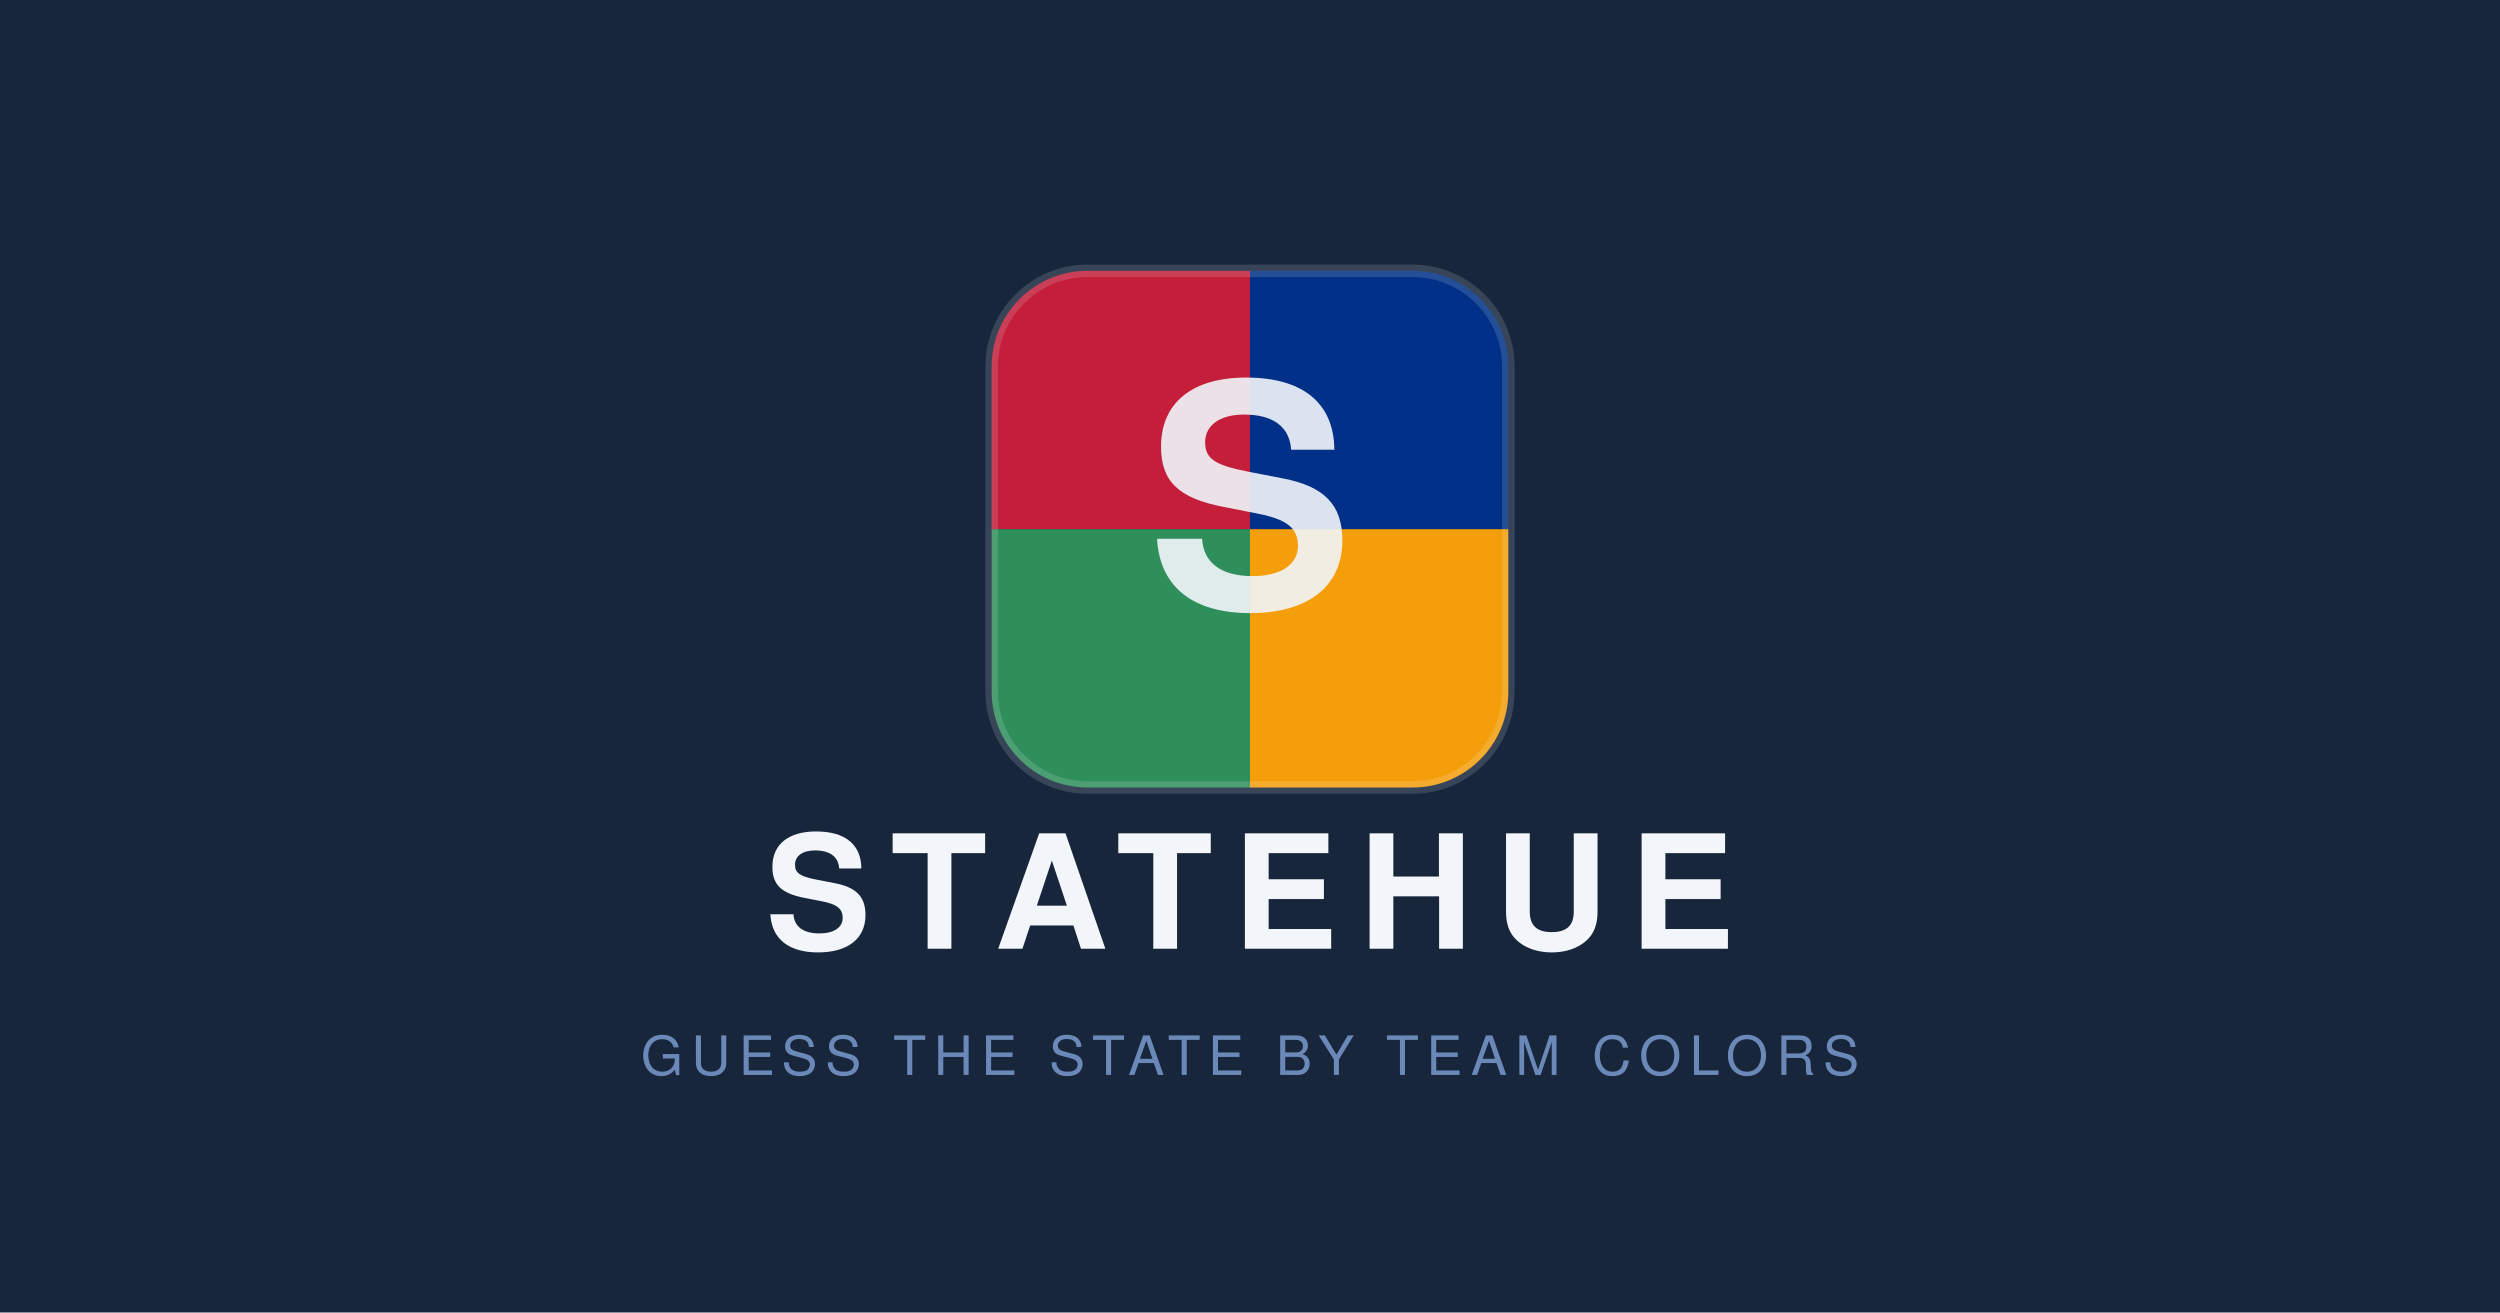
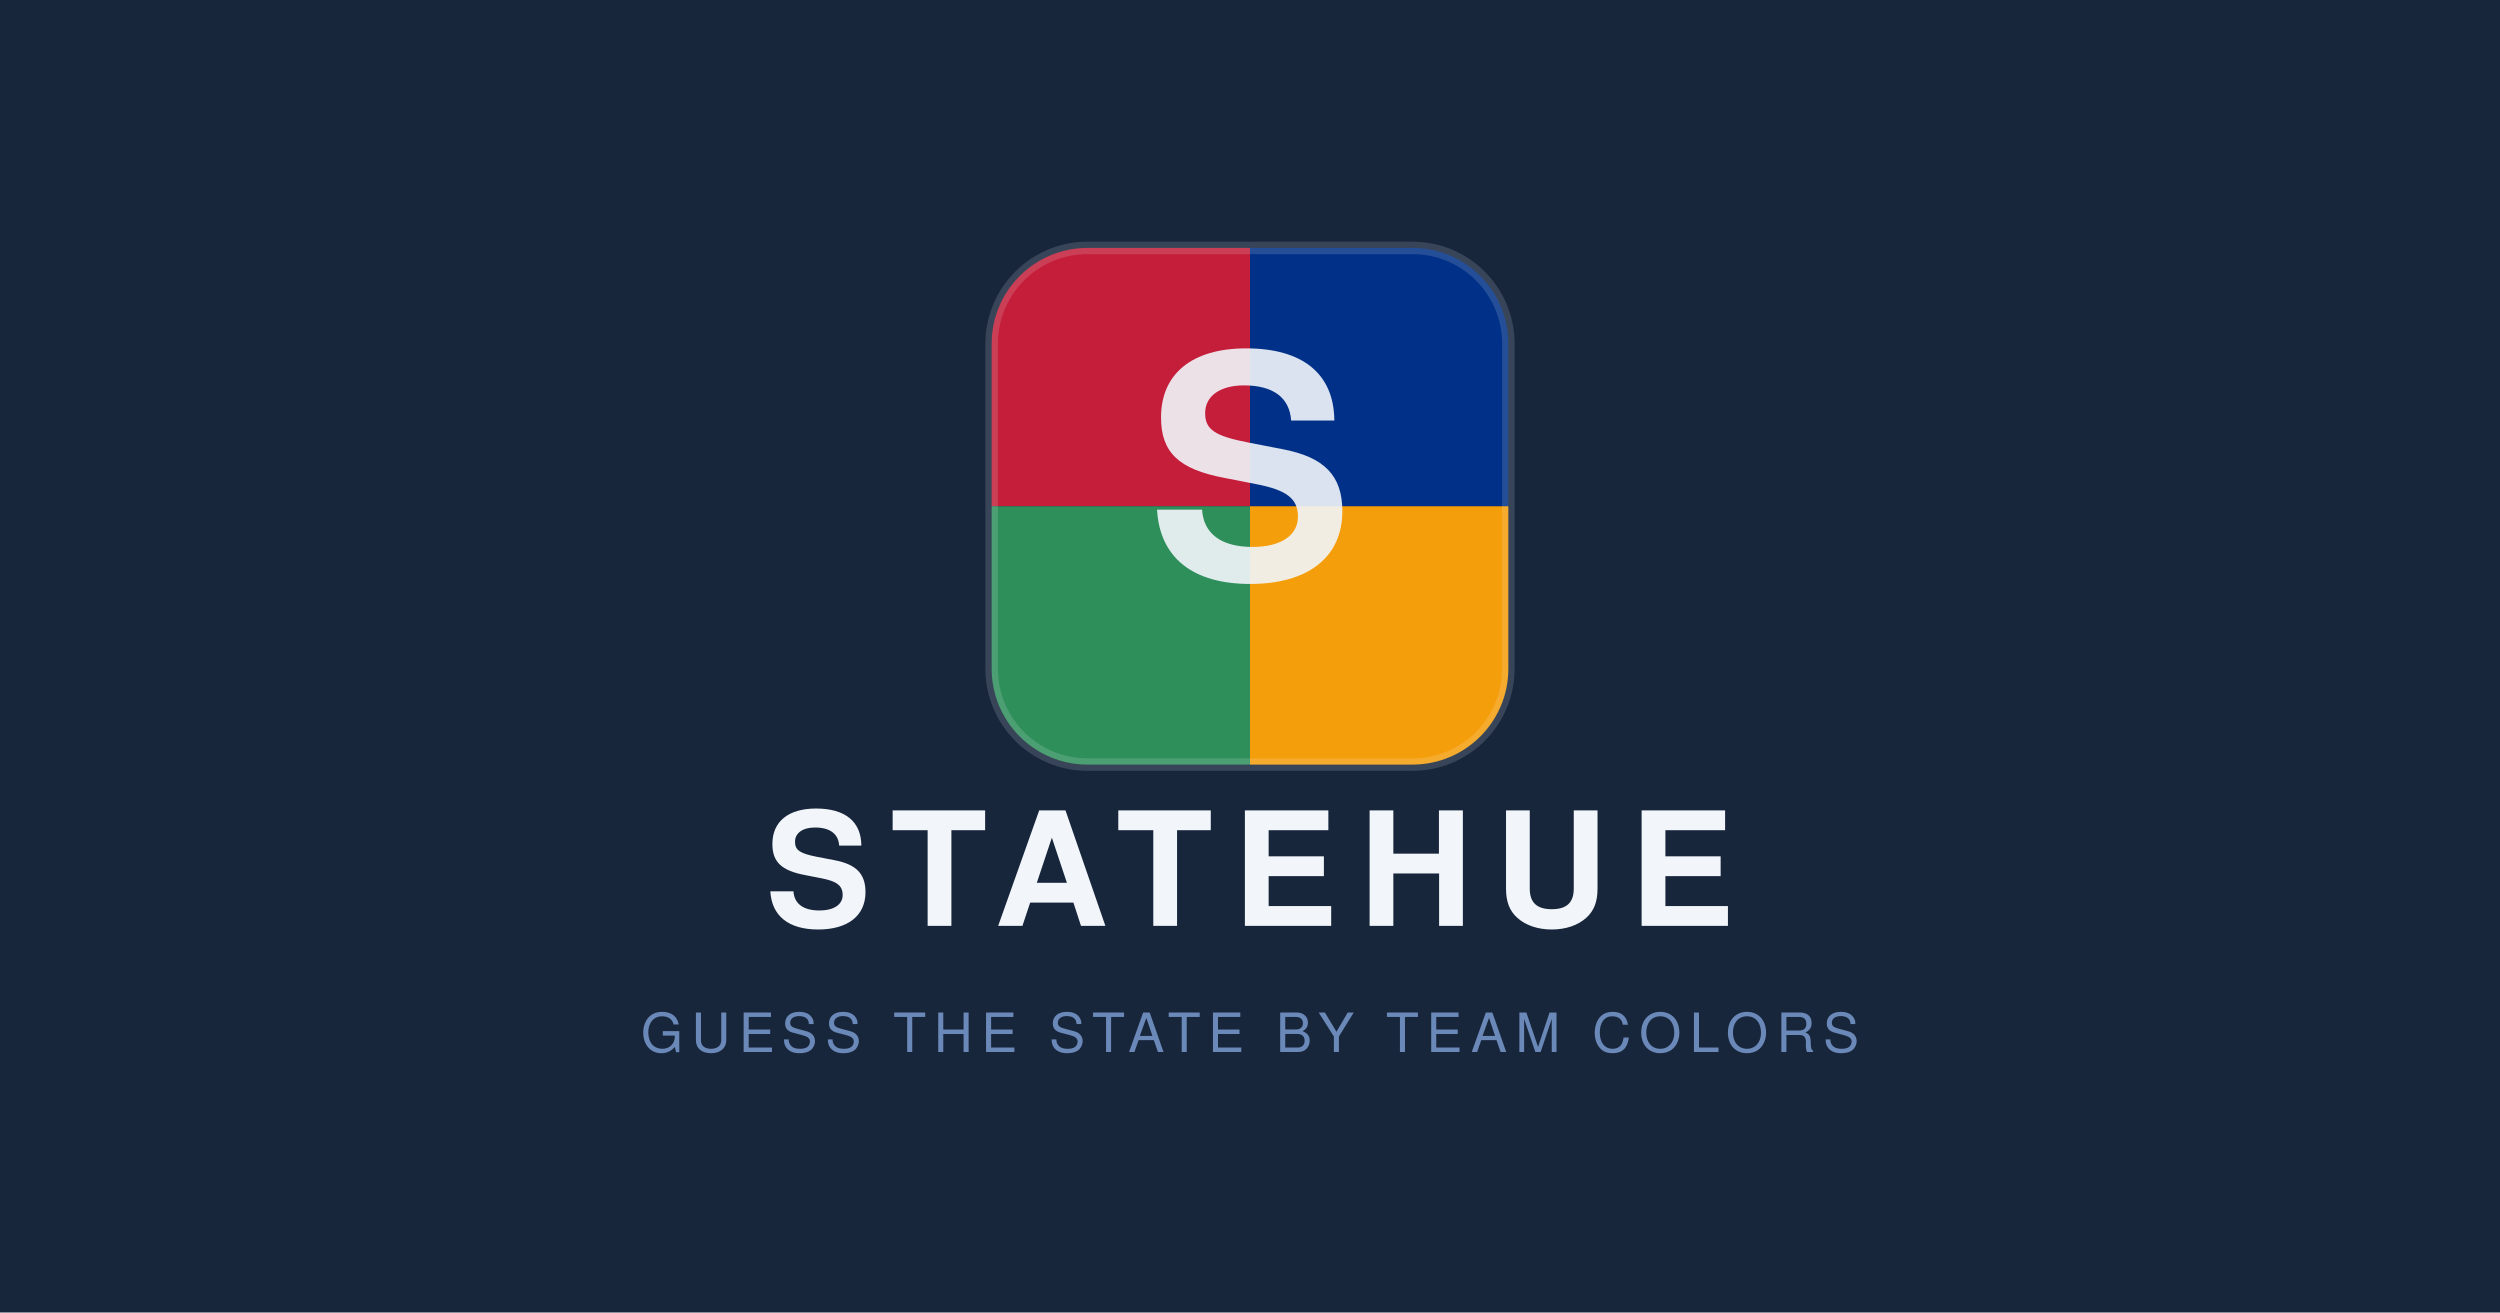
<svg xmlns="http://www.w3.org/2000/svg" viewBox="0 0 1200 630" width="1200" height="630">
  <rect width="1200" height="630" fill="#18263c" />
  <clipPath id="icon-clip">
-     <rect x="476" y="130" width="248" height="248" rx="46" ry="46" />
+     <rect x="476" y="119" width="248" height="248" rx="46" ry="46" />
  </clipPath>
-   <rect x="476" y="130" width="124" height="124" fill="#c41e3a" clip-path="url(#icon-clip)" />
-   <rect x="600" y="130" width="124" height="124" fill="#003087" clip-path="url(#icon-clip)" />
-   <rect x="476" y="254" width="124" height="124" fill="#2f8f5b" clip-path="url(#icon-clip)" />
-   <rect x="600" y="254" width="124" height="124" fill="#f59e0b" clip-path="url(#icon-clip)" />
-   <rect x="476" y="130" width="248" height="248" rx="46" ry="46" fill="none" stroke="#f2f6fb" stroke-width="6" opacity="0.15" />
-   <text x="600" y="257" text-anchor="middle" dominant-baseline="central" font-family="-apple-system, BlinkMacSystemFont, 'Segoe UI', Helvetica, Arial, sans-serif" font-size="148" font-weight="900" fill="#f2f6fb" opacity="0.9">S</text>
-   <text x="600" y="438" text-anchor="middle" dominant-baseline="central" font-family="-apple-system, BlinkMacSystemFont, 'Segoe UI', Helvetica, Arial, sans-serif" font-size="76" font-weight="900" fill="#f2f6fb" letter-spacing="10">STATEHUE</text>
-   <text x="600" y="510" text-anchor="middle" dominant-baseline="central" font-family="-apple-system, BlinkMacSystemFont, 'Segoe UI', Helvetica, Arial, sans-serif" font-size="26" font-weight="500" fill="#6b89b8" letter-spacing="4">GUESS THE STATE BY TEAM COLORS</text>
+   <rect x="476" y="119" width="124" height="124" fill="#c41e3a" clip-path="url(#icon-clip)" />
+   <rect x="600" y="119" width="124" height="124" fill="#003087" clip-path="url(#icon-clip)" />
+   <rect x="476" y="243" width="124" height="124" fill="#2f8f5b" clip-path="url(#icon-clip)" />
+   <rect x="600" y="243" width="124" height="124" fill="#f59e0b" clip-path="url(#icon-clip)" />
+   <rect x="476" y="119" width="248" height="248" rx="46" ry="46" fill="none" stroke="#f2f6fb" stroke-width="6" opacity="0.15" />
+   <text x="600" y="243" text-anchor="middle" dominant-baseline="central" font-family="-apple-system, BlinkMacSystemFont, 'Segoe UI', Helvetica, Arial, sans-serif" font-size="148" font-weight="900" fill="#f2f6fb" opacity="0.9">S</text>
+   <text x="600" y="427" text-anchor="middle" dominant-baseline="central" font-family="-apple-system, BlinkMacSystemFont, 'Segoe UI', Helvetica, Arial, sans-serif" font-size="76" font-weight="900" fill="#f2f6fb" letter-spacing="10">STATEHUE</text>
+   <text x="600" y="499" text-anchor="middle" dominant-baseline="central" font-family="-apple-system, BlinkMacSystemFont, 'Segoe UI', Helvetica, Arial, sans-serif" font-size="26" font-weight="500" fill="#6b89b8" letter-spacing="4">GUESS THE STATE BY TEAM COLORS</text>
</svg>
